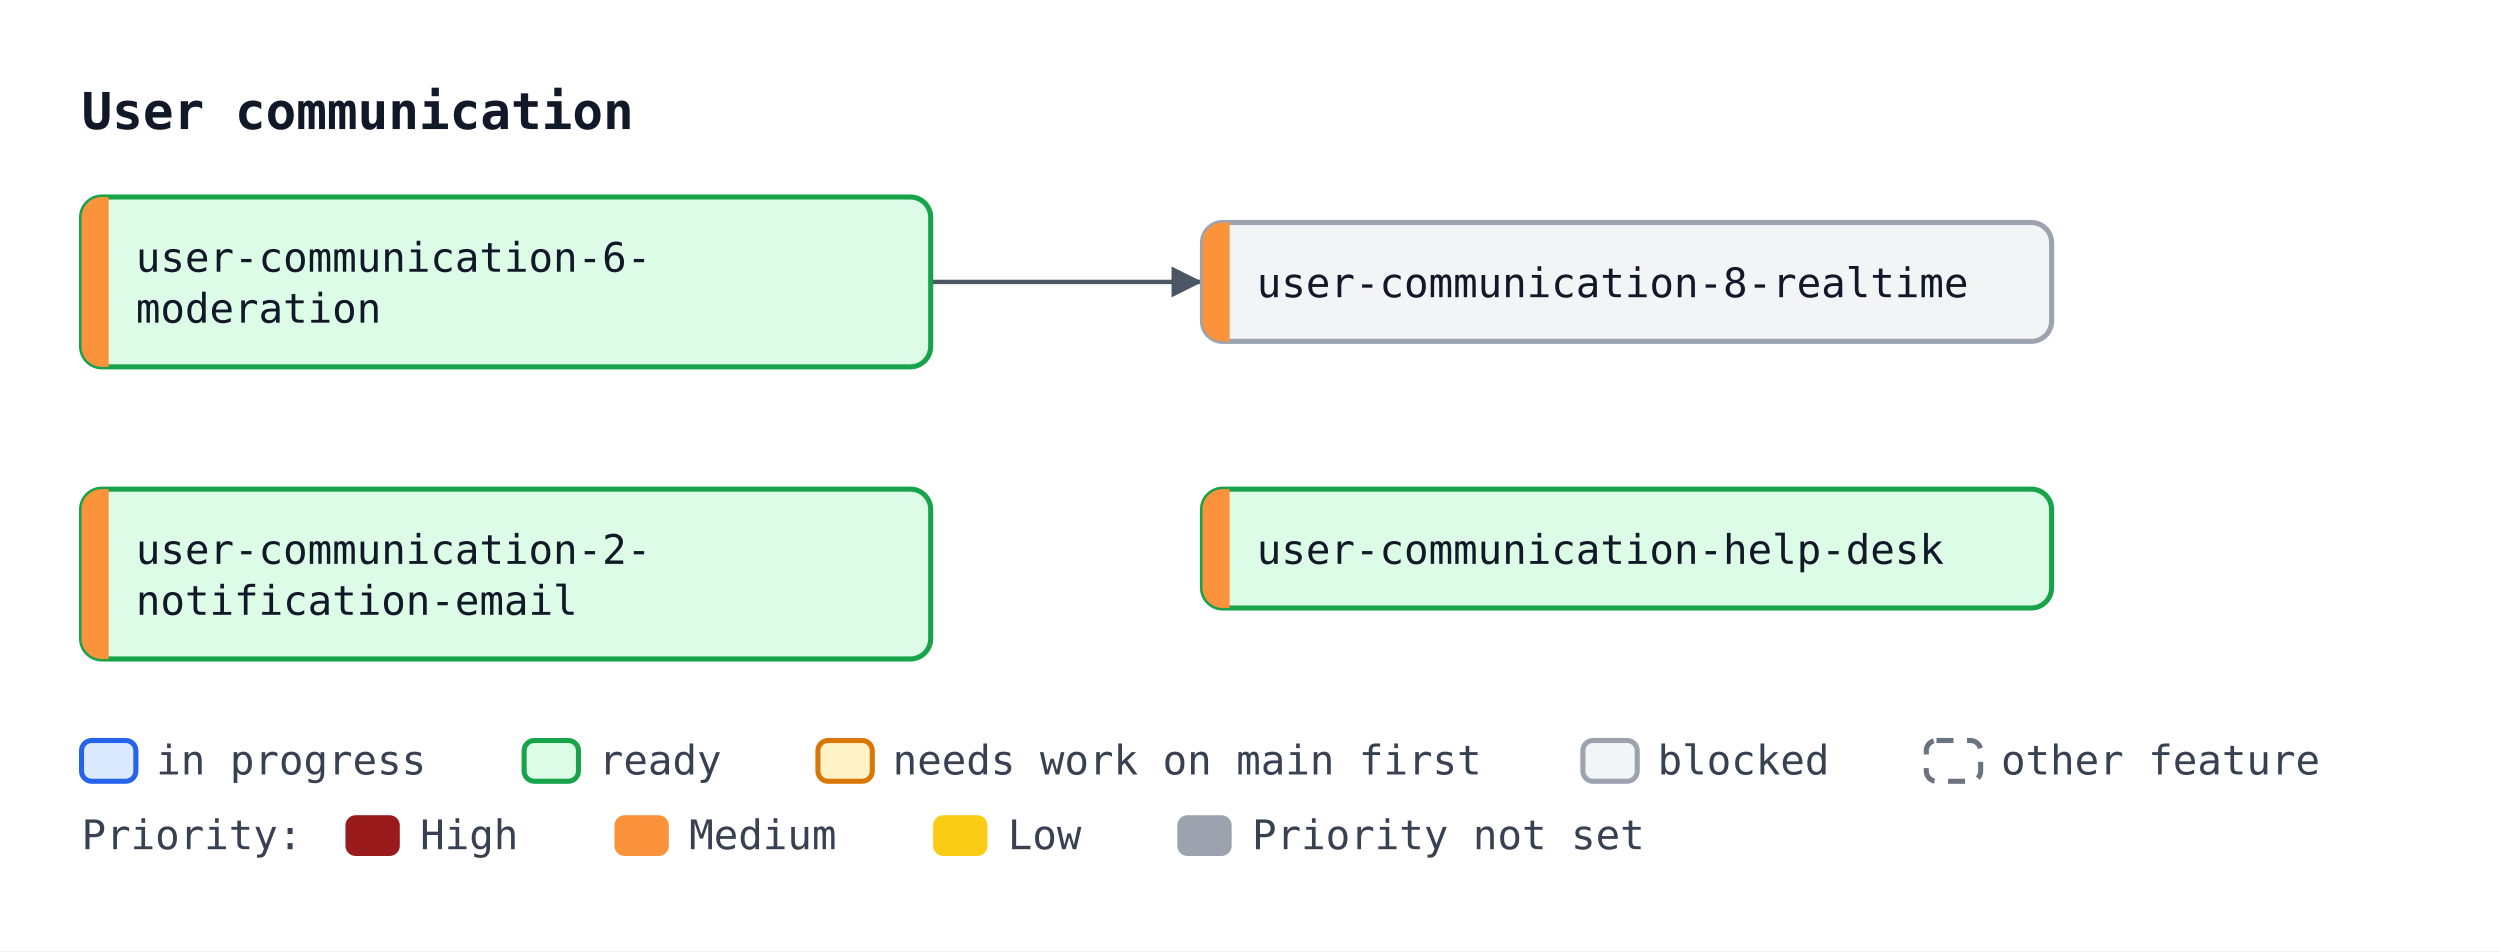
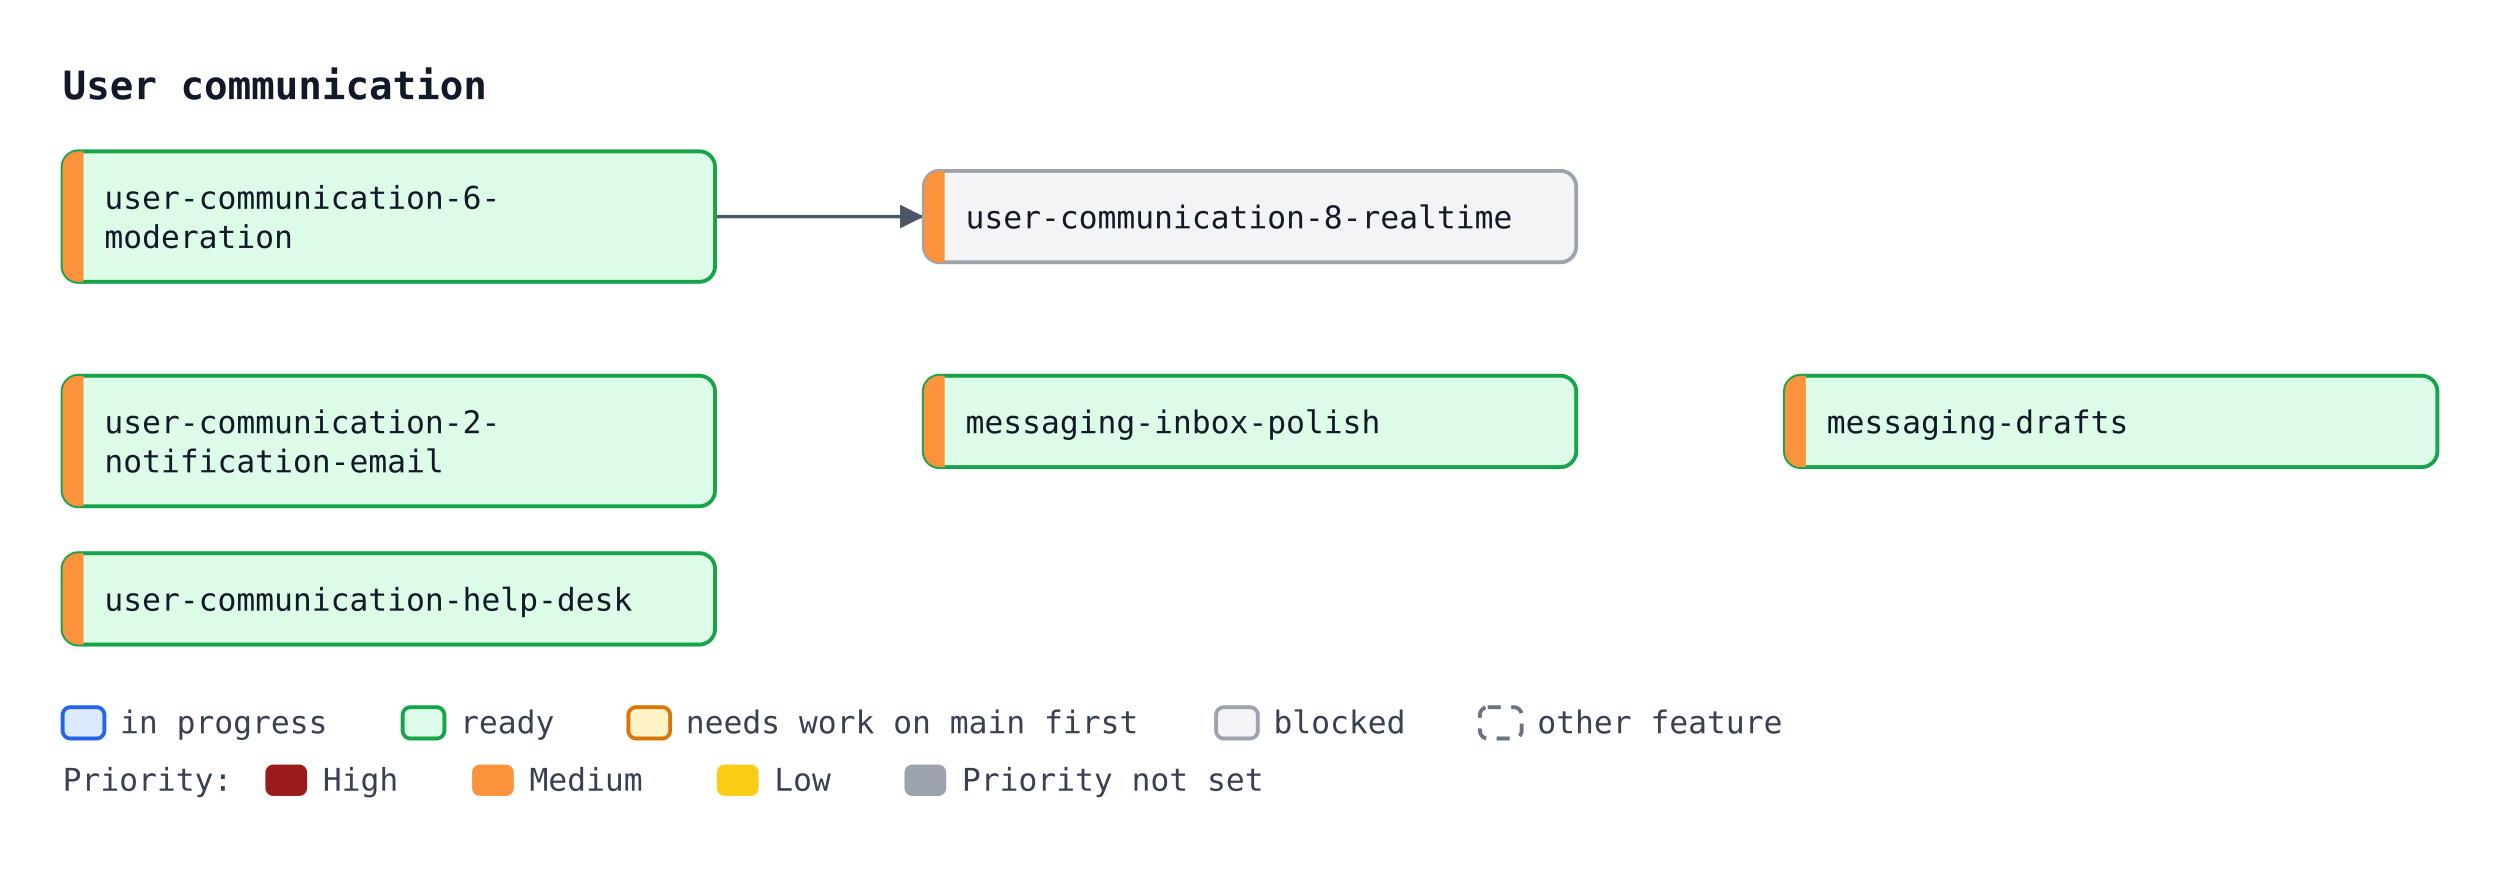
- <svg xmlns="http://www.w3.org/2000/svg" width="736" height="280" viewBox="0 0 736 280" font-family="ui-monospace, SFMono-Regular, Menlo, Consolas, monospace" font-size="12">
+ <svg xmlns="http://www.w3.org/2000/svg" width="958" height="333" viewBox="0 0 958 333" font-family="ui-monospace, SFMono-Regular, Menlo, Consolas, monospace" font-size="12">
  <defs>
    <marker id="arrow" viewBox="0 0 10 10" refX="10" refY="5" markerWidth="7" markerHeight="7" orient="auto-start-reverse">
      <path d="M0,0 L10,5 L0,10 z" fill="#4b5563" />
    </marker>
  </defs>
-   <rect width="736" height="280" fill="#ffffff" />
+   <rect width="958" height="333" fill="#ffffff" />
  <text x="24" y="38" font-size="15" font-weight="bold" fill="#111827">User communication</text>
  <path d="M274.0,83.0 C314.0,83.0 314.0,83.0 354.0,83.0" fill="none" stroke="#4b5563" stroke-width="1.3" marker-end="url(#arrow)" />
  <rect x="24.0" y="58.0" width="250" height="50" rx="6" fill="#dcfce7" stroke="#16a34a" stroke-width="1.5" />
  <path d="M32.0,58.0 H30.0 A6,6 0 0 0 24.0,64.0 V102.0 A6,6 0 0 0 30.0,108.0 H32.0 Z" fill="#fb923c" />
  <text x="40.0" y="80.0" fill="#111827">user-communication-6-</text>
  <text x="40.0" y="95.0" fill="#111827">moderation</text>
  <rect x="354.0" y="65.5" width="250" height="35" rx="6" fill="#f3f4f6" stroke="#9ca3af" stroke-width="1.5" />
  <path d="M362.0,65.5 H360.0 A6,6 0 0 0 354.0,71.5 V94.5 A6,6 0 0 0 360.0,100.5 H362.0 Z" fill="#fb923c" />
  <text x="370.0" y="87.5" fill="#111827">user-communication-8-realtime</text>
  <rect x="24.0" y="144.0" width="250" height="50" rx="6" fill="#dcfce7" stroke="#16a34a" stroke-width="1.5" />
  <path d="M32.0,144.0 H30.0 A6,6 0 0 0 24.0,150.0 V188.0 A6,6 0 0 0 30.0,194.0 H32.0 Z" fill="#fb923c" />
  <text x="40.0" y="166.0" fill="#111827">user-communication-2-</text>
  <text x="40.0" y="181.0" fill="#111827">notification-email</text>
  <rect x="354.0" y="144.0" width="250" height="35" rx="6" fill="#dcfce7" stroke="#16a34a" stroke-width="1.5" />
  <path d="M362.0,144.0 H360.0 A6,6 0 0 0 354.0,150.0 V173.0 A6,6 0 0 0 360.0,179.0 H362.0 Z" fill="#fb923c" />
-   <text x="370.0" y="166.0" fill="#111827">user-communication-help-desk</text>
-   <rect x="24.0" y="218" width="16" height="12" rx="3" fill="#dbeafe" stroke="#2563eb" stroke-width="1.5" />
-   <text x="46.0" y="228" fill="#374151">in progress</text>
-   <rect x="154.3" y="218" width="16" height="12" rx="3" fill="#dcfce7" stroke="#16a34a" stroke-width="1.5" />
-   <text x="176.3" y="228" fill="#374151">ready</text>
-   <rect x="240.8" y="218" width="16" height="12" rx="3" fill="#fef3c7" stroke="#d97706" stroke-width="1.5" />
-   <text x="262.8" y="228" fill="#374151">needs work on main first</text>
-   <rect x="466.0" y="218" width="16" height="12" rx="3" fill="#f3f4f6" stroke="#9ca3af" stroke-width="1.5" />
-   <text x="488.0" y="228" fill="#374151">blocked</text>
-   <rect x="567.1" y="218" width="16" height="12" rx="3" fill="#ffffff" stroke="#6b7280" stroke-width="1.5" stroke-dasharray="5 4" />
-   <text x="589.1" y="228" fill="#374151">other feature</text>
-   <text x="24" y="250" fill="#374151">Priority:</text>
-   <rect x="101.7" y="240" width="16" height="12" rx="3" fill="#991b1b" />
-   <text x="123.7" y="250" fill="#374151">High</text>
-   <rect x="180.9" y="240" width="16" height="12" rx="3" fill="#fb923c" />
-   <text x="202.9" y="250" fill="#374151">Medium</text>
-   <rect x="274.7" y="240" width="16" height="12" rx="3" fill="#facc15" />
-   <text x="296.7" y="250" fill="#374151">Low</text>
-   <rect x="346.6" y="240" width="16" height="12" rx="3" fill="#9ca3af" />
-   <text x="368.6" y="250" fill="#374151">Priority not set</text>
+   <text x="370.0" y="166.0" fill="#111827">messaging-inbox-polish</text>
+   <rect x="684.0" y="144.0" width="250" height="35" rx="6" fill="#dcfce7" stroke="#16a34a" stroke-width="1.5" />
+   <path d="M692.0,144.0 H690.0 A6,6 0 0 0 684.0,150.0 V173.0 A6,6 0 0 0 690.0,179.0 H692.0 Z" fill="#fb923c" />
+   <text x="700.0" y="166.0" fill="#111827">messaging-drafts</text>
+   <rect x="24.0" y="212.0" width="250" height="35" rx="6" fill="#dcfce7" stroke="#16a34a" stroke-width="1.5" />
+   <path d="M32.0,212.0 H30.0 A6,6 0 0 0 24.0,218.0 V241.0 A6,6 0 0 0 30.0,247.0 H32.0 Z" fill="#fb923c" />
+   <text x="40.0" y="234.0" fill="#111827">user-communication-help-desk</text>
+   <rect x="24.0" y="271" width="16" height="12" rx="3" fill="#dbeafe" stroke="#2563eb" stroke-width="1.5" />
+   <text x="46.0" y="281" fill="#374151">in progress</text>
+   <rect x="154.3" y="271" width="16" height="12" rx="3" fill="#dcfce7" stroke="#16a34a" stroke-width="1.5" />
+   <text x="176.3" y="281" fill="#374151">ready</text>
+   <rect x="240.8" y="271" width="16" height="12" rx="3" fill="#fef3c7" stroke="#d97706" stroke-width="1.5" />
+   <text x="262.8" y="281" fill="#374151">needs work on main first</text>
+   <rect x="466.0" y="271" width="16" height="12" rx="3" fill="#f3f4f6" stroke="#9ca3af" stroke-width="1.5" />
+   <text x="488.0" y="281" fill="#374151">blocked</text>
+   <rect x="567.1" y="271" width="16" height="12" rx="3" fill="#ffffff" stroke="#6b7280" stroke-width="1.5" stroke-dasharray="5 4" />
+   <text x="589.1" y="281" fill="#374151">other feature</text>
+   <text x="24" y="303" fill="#374151">Priority:</text>
+   <rect x="101.7" y="293" width="16" height="12" rx="3" fill="#991b1b" />
+   <text x="123.7" y="303" fill="#374151">High</text>
+   <rect x="180.9" y="293" width="16" height="12" rx="3" fill="#fb923c" />
+   <text x="202.9" y="303" fill="#374151">Medium</text>
+   <rect x="274.7" y="293" width="16" height="12" rx="3" fill="#facc15" />
+   <text x="296.7" y="303" fill="#374151">Low</text>
+   <rect x="346.6" y="293" width="16" height="12" rx="3" fill="#9ca3af" />
+   <text x="368.6" y="303" fill="#374151">Priority not set</text>
</svg>
